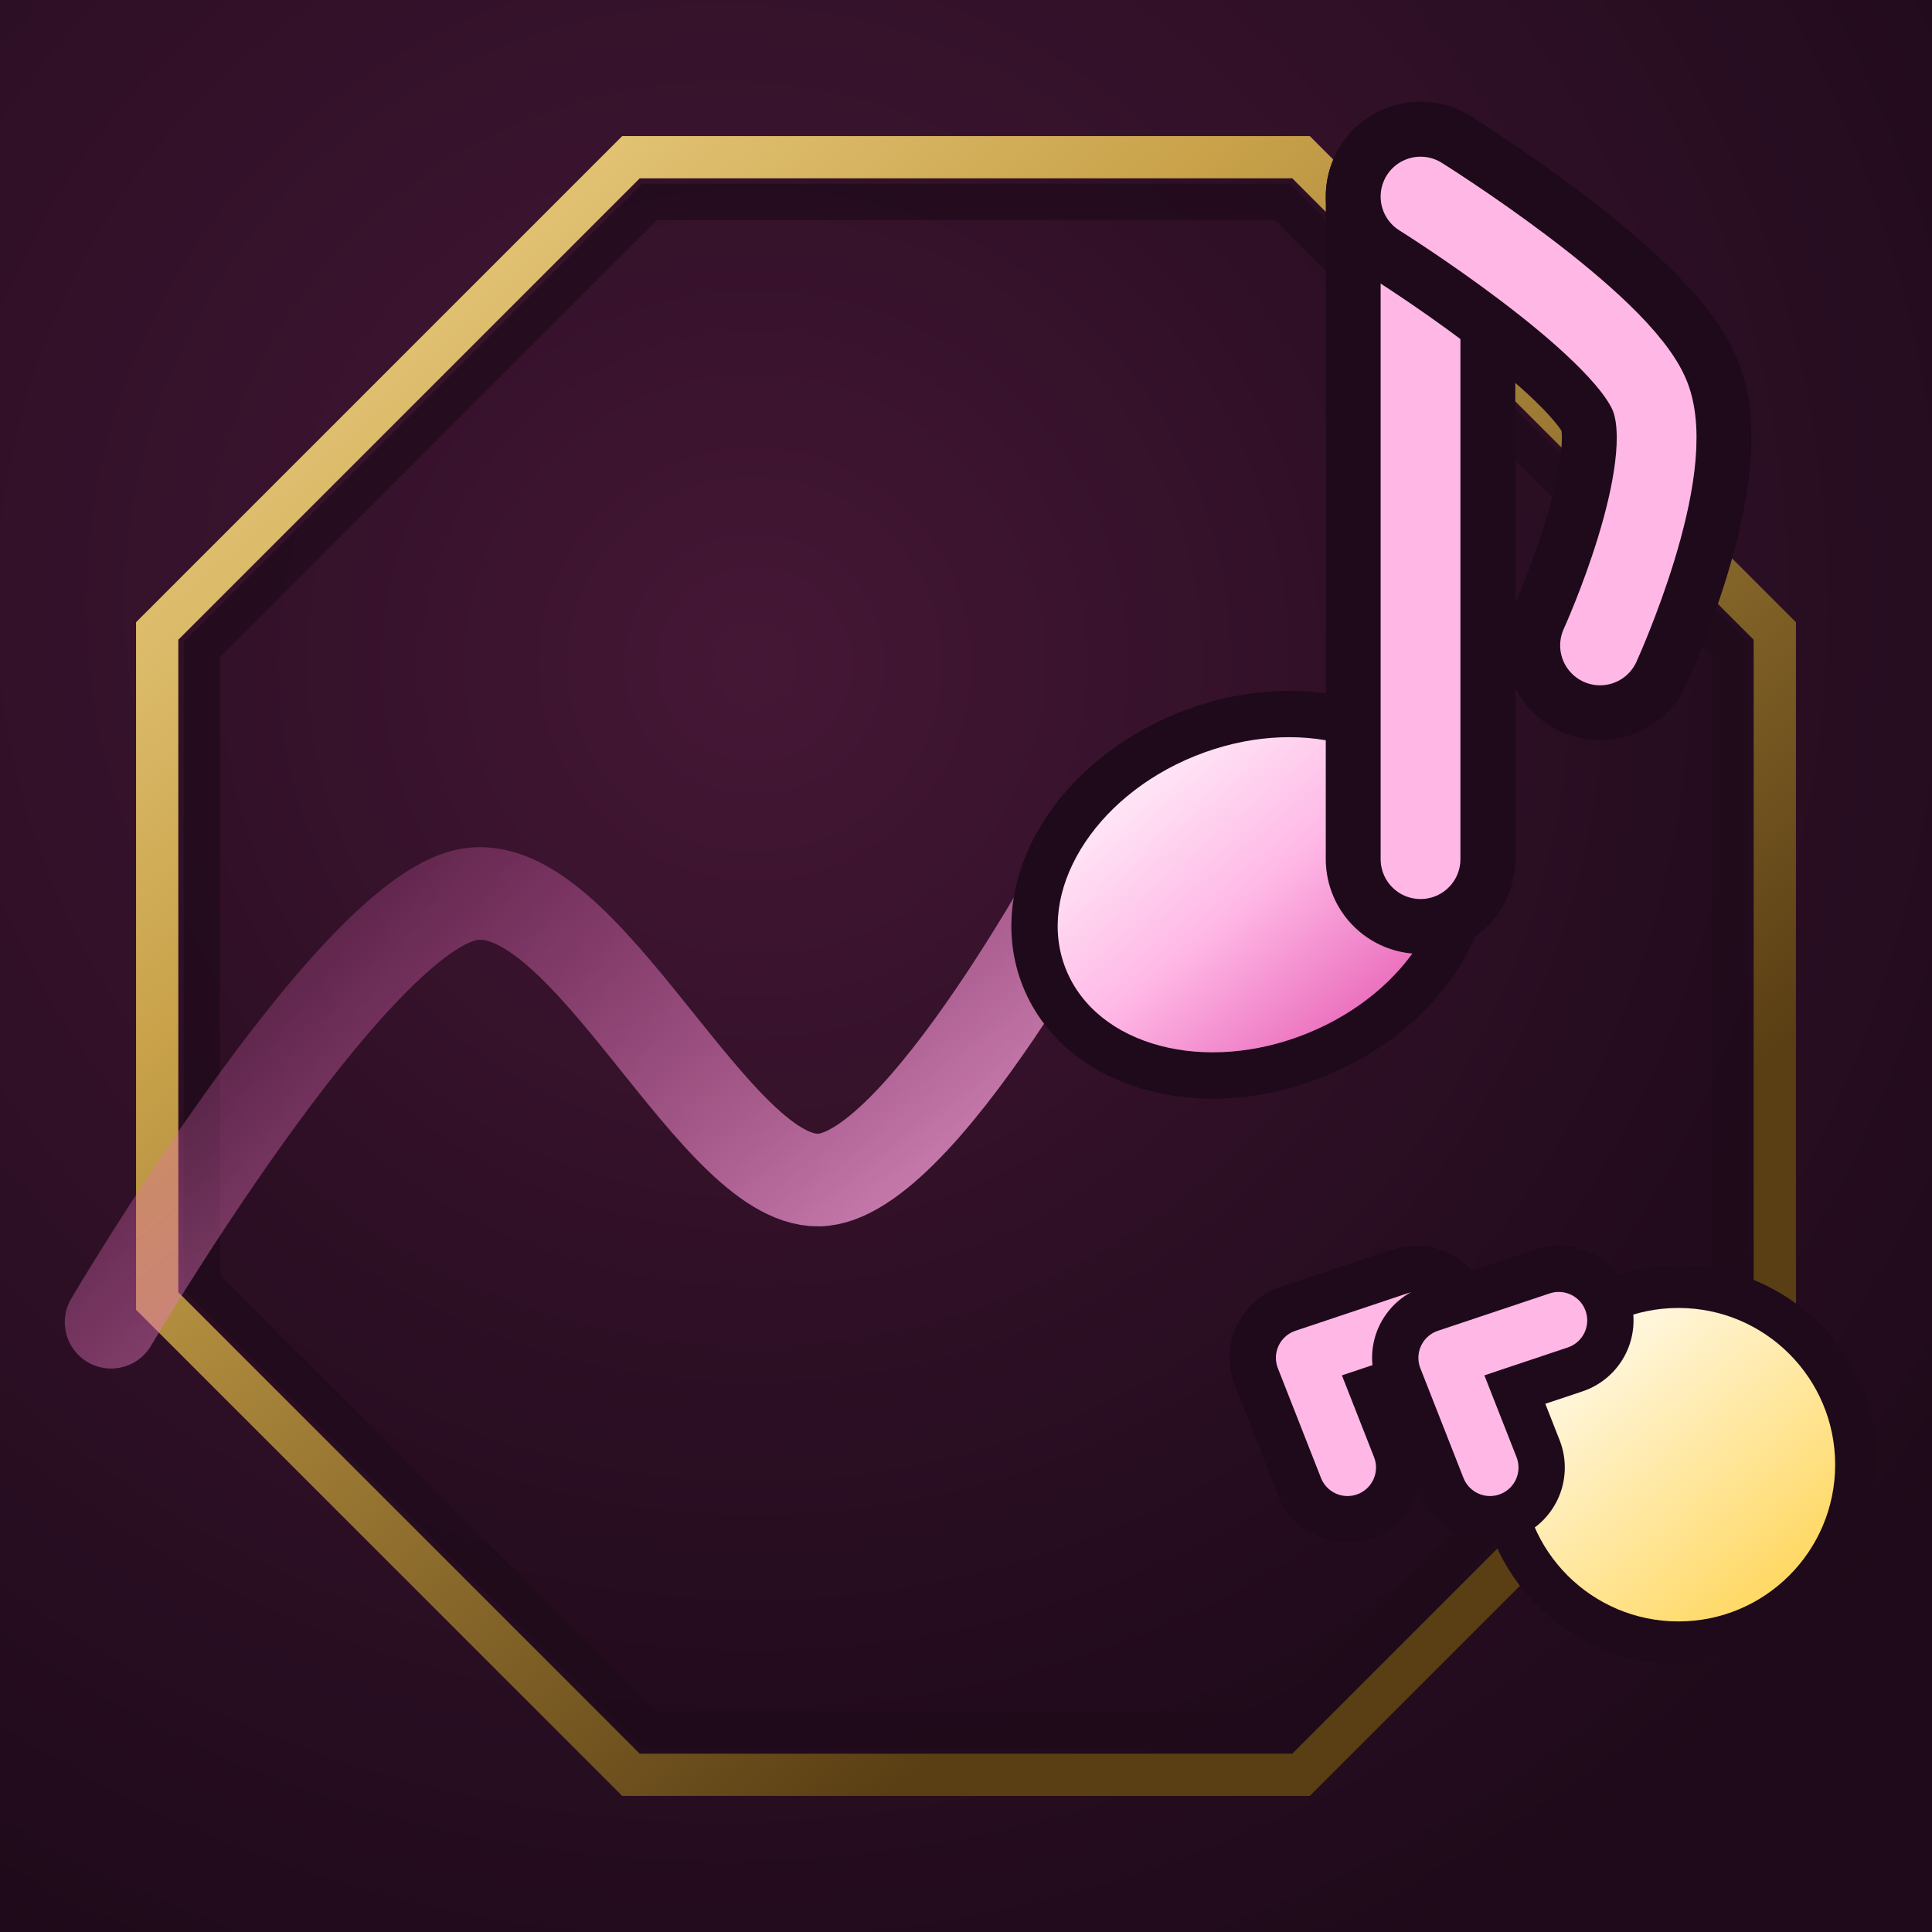
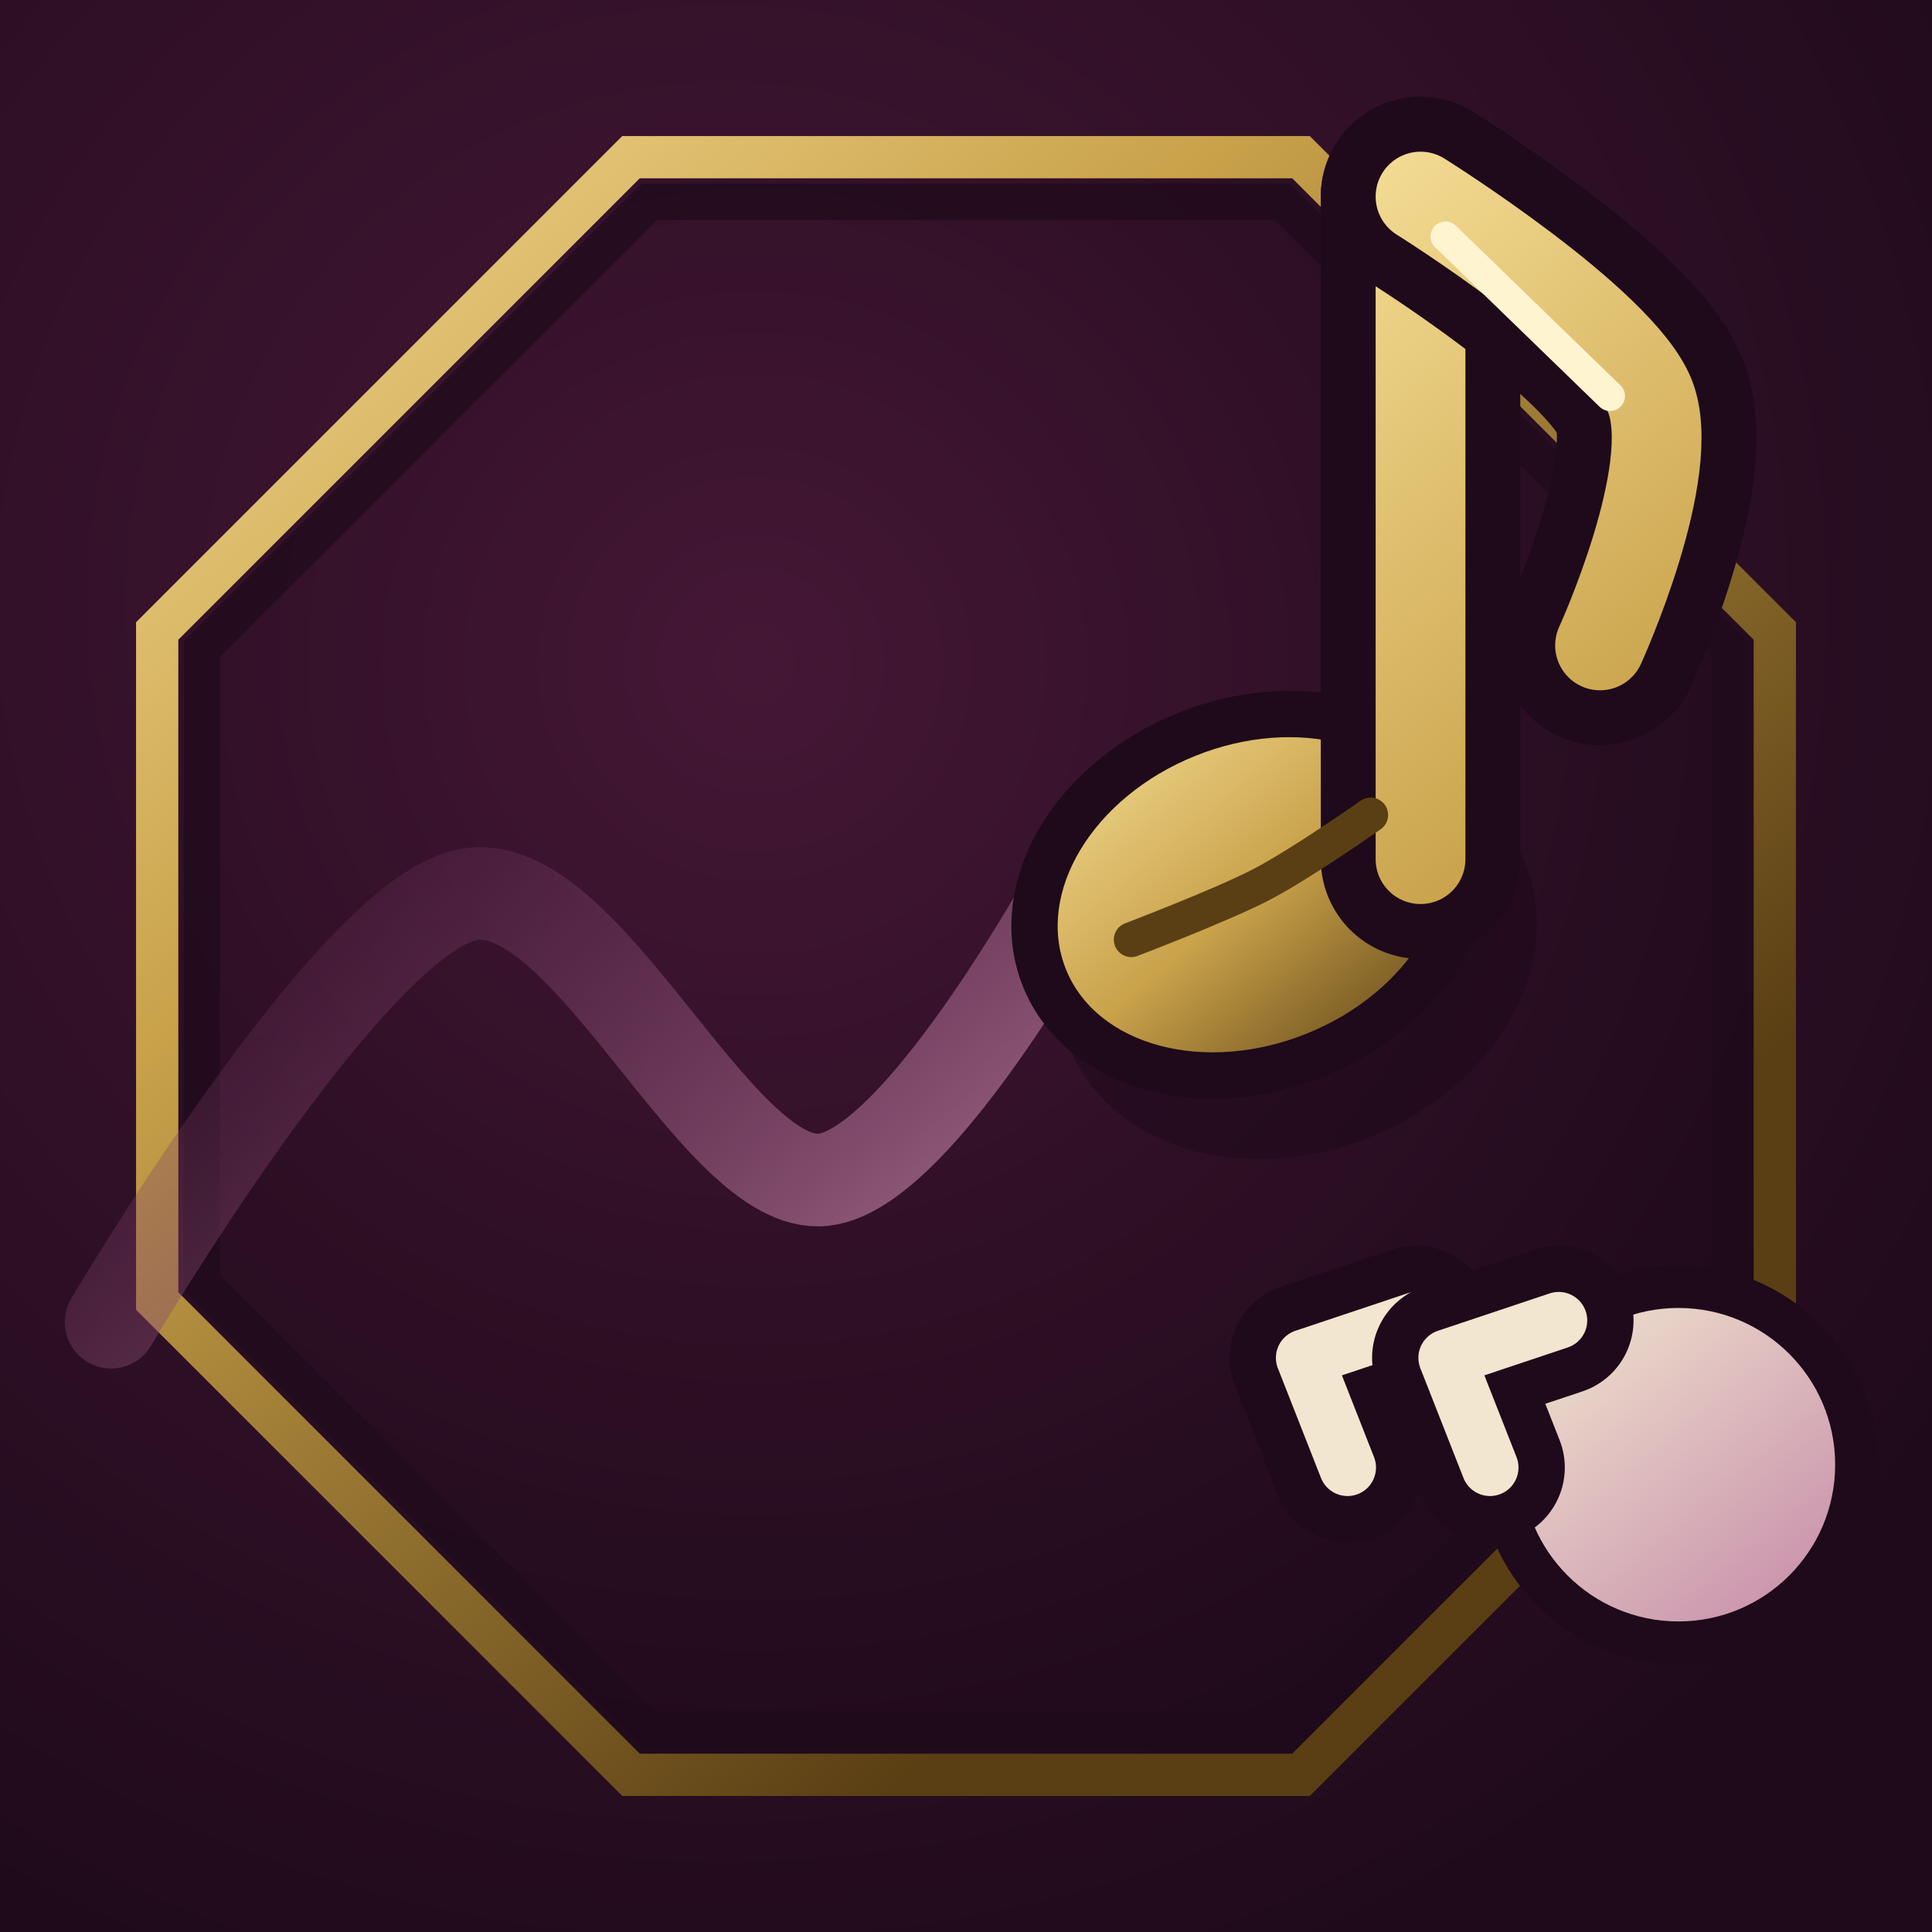
<svg xmlns="http://www.w3.org/2000/svg" width="128" height="128" viewBox="0 0 64 64">
  <defs>
    <radialGradient id="radial-gradient-1" cx="24" cy="20" r="50" gradientUnits="userSpaceOnUse">
      <stop offset="0" stop-color="#451736" />
      <stop offset="1" stop-color="#1e0a1a" />
    </radialGradient>
    <radialGradient id="radial-gradient-2" cx="25" cy="22" r="40" gradientUnits="userSpaceOnUse">
      <stop offset="0" stop-color="#451736" />
      <stop offset="0.55" stop-color="#2e0f25" />
      <stop offset="1" stop-color="#1e0a1a" />
    </radialGradient>
    <linearGradient id="linear-gradient-1" x1="7.103" y1="2.329" x2="56.897" y2="61.671" gradientUnits="userSpaceOnUse">
      <stop offset="0" stop-color="#f4dc94" />
      <stop offset="0.3" stop-color="#c9a24a" />
      <stop offset="0.75" stop-color="#5a3f14" />
      <stop offset="1" stop-color="#5a3f14" />
    </linearGradient>
    <linearGradient id="linear-gradient-2" x1="7.918" y1="20.903" x2="32.482" y2="50.177" gradientUnits="userSpaceOnUse">
-       <stop offset="0" stop-color="#e04aa8" stop-opacity="0" />
-       <stop offset="1" stop-color="#ffb8e6" />
+       <stop offset="0" stop-color="#5a1a48" stop-opacity="0" />
+       <stop offset="1" stop-color="#c58aa8" />
    </linearGradient>
    <linearGradient id="linear-gradient-3" x1="36.224" y1="23.423" x2="46.656" y2="35.857" gradientUnits="userSpaceOnUse">
-       <stop offset="0" stop-color="#ffffff" />
-       <stop offset="0.5" stop-color="#ffb8e6" />
-       <stop offset="1" stop-color="#e04aa8" />
+       <stop offset="0" stop-color="#f4dc94" />
+       <stop offset="0.5" stop-color="#c9a24a" />
+       <stop offset="1" stop-color="#5a3f14" />
    </linearGradient>
-     <linearGradient id="linear-gradient-4" x1="50.898" y1="42.917" x2="60.302" y2="54.123" gradientUnits="userSpaceOnUse">
-       <stop offset="0" stop-color="#ffffff" />
-       <stop offset="1" stop-color="#ffd24a" />
+     <linearGradient id="linear-gradient-4" x1="40.307" y1="9.442" x2="53.807" y2="25.53" gradientUnits="userSpaceOnUse">
+       <stop offset="0" stop-color="#f4dc94" />
+       <stop offset="1" stop-color="#c9a24a" />
+     </linearGradient>
+     <linearGradient id="linear-gradient-5" x1="44.345" y1="6.053" x2="57.59" y2="21.839" gradientUnits="userSpaceOnUse">
+       <stop offset="0" stop-color="#f4dc94" />
+       <stop offset="1" stop-color="#c9a24a" />
+     </linearGradient>
+     <linearGradient id="linear-gradient-6" x1="50.898" y1="42.917" x2="60.302" y2="54.123" gradientUnits="userSpaceOnUse">
+       <stop offset="0" stop-color="#f2e6d0" />
+       <stop offset="1" stop-color="#c58aa8" />
    </linearGradient>
  </defs>
  <g>
    <rect x="0" y="0" width="64" height="64" fill="url(#radial-gradient-1)" />
    <polygon points="43.098,5.207 58.793,20.902 58.793,43.098 43.098,58.793 20.902,58.793 5.207,43.098 5.207,20.902 20.902,5.207" fill="url(#radial-gradient-2)" stroke="url(#linear-gradient-1)" stroke-width="1.4" stroke-miterlimit="10" />
    <polygon points="42.486,6.686 57.314,21.514 57.314,42.486 42.486,57.314 21.514,57.314 6.686,42.486 6.686,21.514 21.514,6.686" fill="none" stroke="#1e0a1a" stroke-width="1.2" stroke-miterlimit="10" opacity="0.7" />
    <g>
      <path d="M3.68 43.8 C3.68 43.8 11.551 30.431 15.48 29.64 C19.409 28.849 23.74 39.469 27.28 39.08 C30.82 38.691 36.72 27.28 36.72 27.28" fill="none" stroke="url(#linear-gradient-2)" stroke-width="3.068" stroke-linecap="round" stroke-linejoin="round" />
+       <path d="M36.847 34.121 C35.822 31.584 37.734 28.418 41.117 27.051 C44.501 25.684 48.075 26.633 49.101 29.171 C50.126 31.708 48.214 34.874 44.831 36.241 C41.447 37.608 37.873 36.659 36.847 34.121 Z" fill="#1e0a1a" stroke="#1e0a1a" stroke-width="3.068" stroke-linecap="round" stroke-linejoin="round" opacity="0.55" />
      <path d="M35.313 32.115 C34.288 29.578 36.2 26.412 39.583 25.045 C42.967 23.678 46.541 24.627 47.567 27.165 C48.592 29.702 46.68 32.868 43.297 34.235 C39.913 35.602 36.339 34.653 35.313 32.115 Z" fill="#1e0a1a" stroke="#1e0a1a" stroke-width="3.068" stroke-linecap="round" stroke-linejoin="round" />
      <path d="M35.313 32.115 C34.288 29.578 36.2 26.412 39.583 25.045 C42.967 23.678 46.541 24.627 47.567 27.165 C48.592 29.702 46.68 32.868 43.297 34.235 C39.913 35.602 36.339 34.653 35.313 32.115 Z" fill="url(#linear-gradient-3)" />
-       <line x1="47.057" y1="28.46" x2="47.057" y2="6.512" fill="none" stroke="#1e0a1a" stroke-width="6.278" stroke-linecap="round" stroke-linejoin="round" />
-       <line x1="47.057" y1="28.46" x2="47.057" y2="6.512" fill="none" stroke="#ffb8e6" stroke-width="2.643" stroke-linecap="round" stroke-linejoin="round" />
-       <path d="M47.057 6.512 C47.057 6.512 53.665 10.642 54.656 13.12 C55.647 15.598 53.004 21.38 53.004 21.38" fill="none" stroke="#1e0a1a" stroke-width="6.278" stroke-linecap="round" stroke-linejoin="round" />
-       <path d="M47.057 6.512 C47.057 6.512 53.665 10.642 54.656 13.12 C55.647 15.598 53.004 21.38 53.004 21.38" fill="none" stroke="#ffb8e6" stroke-width="2.643" stroke-linecap="round" stroke-linejoin="round" />
+       <line x1="47.057" y1="28.46" x2="47.057" y2="6.512" fill="none" stroke="#1e0a1a" stroke-width="6.608" stroke-linecap="round" stroke-linejoin="round" />
+       <line x1="47.057" y1="28.46" x2="47.057" y2="6.512" fill="none" stroke="url(#linear-gradient-4)" stroke-width="2.974" stroke-linecap="round" stroke-linejoin="round" />
+       <path d="M47.057 6.512 C47.057 6.512 53.665 10.642 54.656 13.12 C55.647 15.598 53.004 21.38 53.004 21.38" fill="none" stroke="#1e0a1a" stroke-width="6.608" stroke-linecap="round" stroke-linejoin="round" />
+       <path d="M47.057 6.512 C47.057 6.512 53.665 10.642 54.656 13.12 C55.647 15.598 53.004 21.38 53.004 21.38" fill="none" stroke="url(#linear-gradient-5)" stroke-width="2.974" stroke-linecap="round" stroke-linejoin="round" />
+       <path d="M37.475 31.127 C37.475 31.127 40.449 29.994 41.77 29.31 C43.092 28.625 45.405 26.997 45.405 26.997" fill="none" stroke="#5a3f14" stroke-width="1.156" stroke-linecap="round" stroke-linejoin="round" />
+       <line x1="47.883" y1="7.834" x2="53.334" y2="13.12" fill="none" stroke="#fff4d0" stroke-width="0.991" stroke-linecap="round" stroke-linejoin="round" />
      <circle cx="55.6" cy="48.52" r="5.192" fill="#1e0a1a" stroke="#1e0a1a" stroke-width="2.832" stroke-linecap="round" stroke-linejoin="round" />
-       <circle cx="55.6" cy="48.52" r="5.192" fill="url(#linear-gradient-4)" />
+       <circle cx="55.6" cy="48.52" r="5.192" fill="url(#linear-gradient-6)" />
      <polyline points="46.915,43.741 43.21,44.98 44.638,48.614" fill="none" stroke="#1e0a1a" stroke-width="4.956" stroke-linecap="round" stroke-linejoin="round" />
-       <polyline points="46.915,43.741 43.21,44.98 44.638,48.614" fill="none" stroke="#ffb8e6" stroke-width="1.888" stroke-linecap="round" stroke-linejoin="round" />
+       <polyline points="46.915,43.741 43.21,44.98 44.638,48.614" fill="none" stroke="#f2e6d0" stroke-width="1.888" stroke-linecap="round" stroke-linejoin="round" />
      <polyline points="51.635,43.741 47.93,44.98 49.358,48.614" fill="none" stroke="#1e0a1a" stroke-width="4.956" stroke-linecap="round" stroke-linejoin="round" />
-       <polyline points="51.635,43.741 47.93,44.98 49.358,48.614" fill="none" stroke="#ffb8e6" stroke-width="1.888" stroke-linecap="round" stroke-linejoin="round" />
+       <polyline points="51.635,43.741 47.93,44.98 49.358,48.614" fill="none" stroke="#f2e6d0" stroke-width="1.888" stroke-linecap="round" stroke-linejoin="round" />
    </g>
  </g>
</svg>
